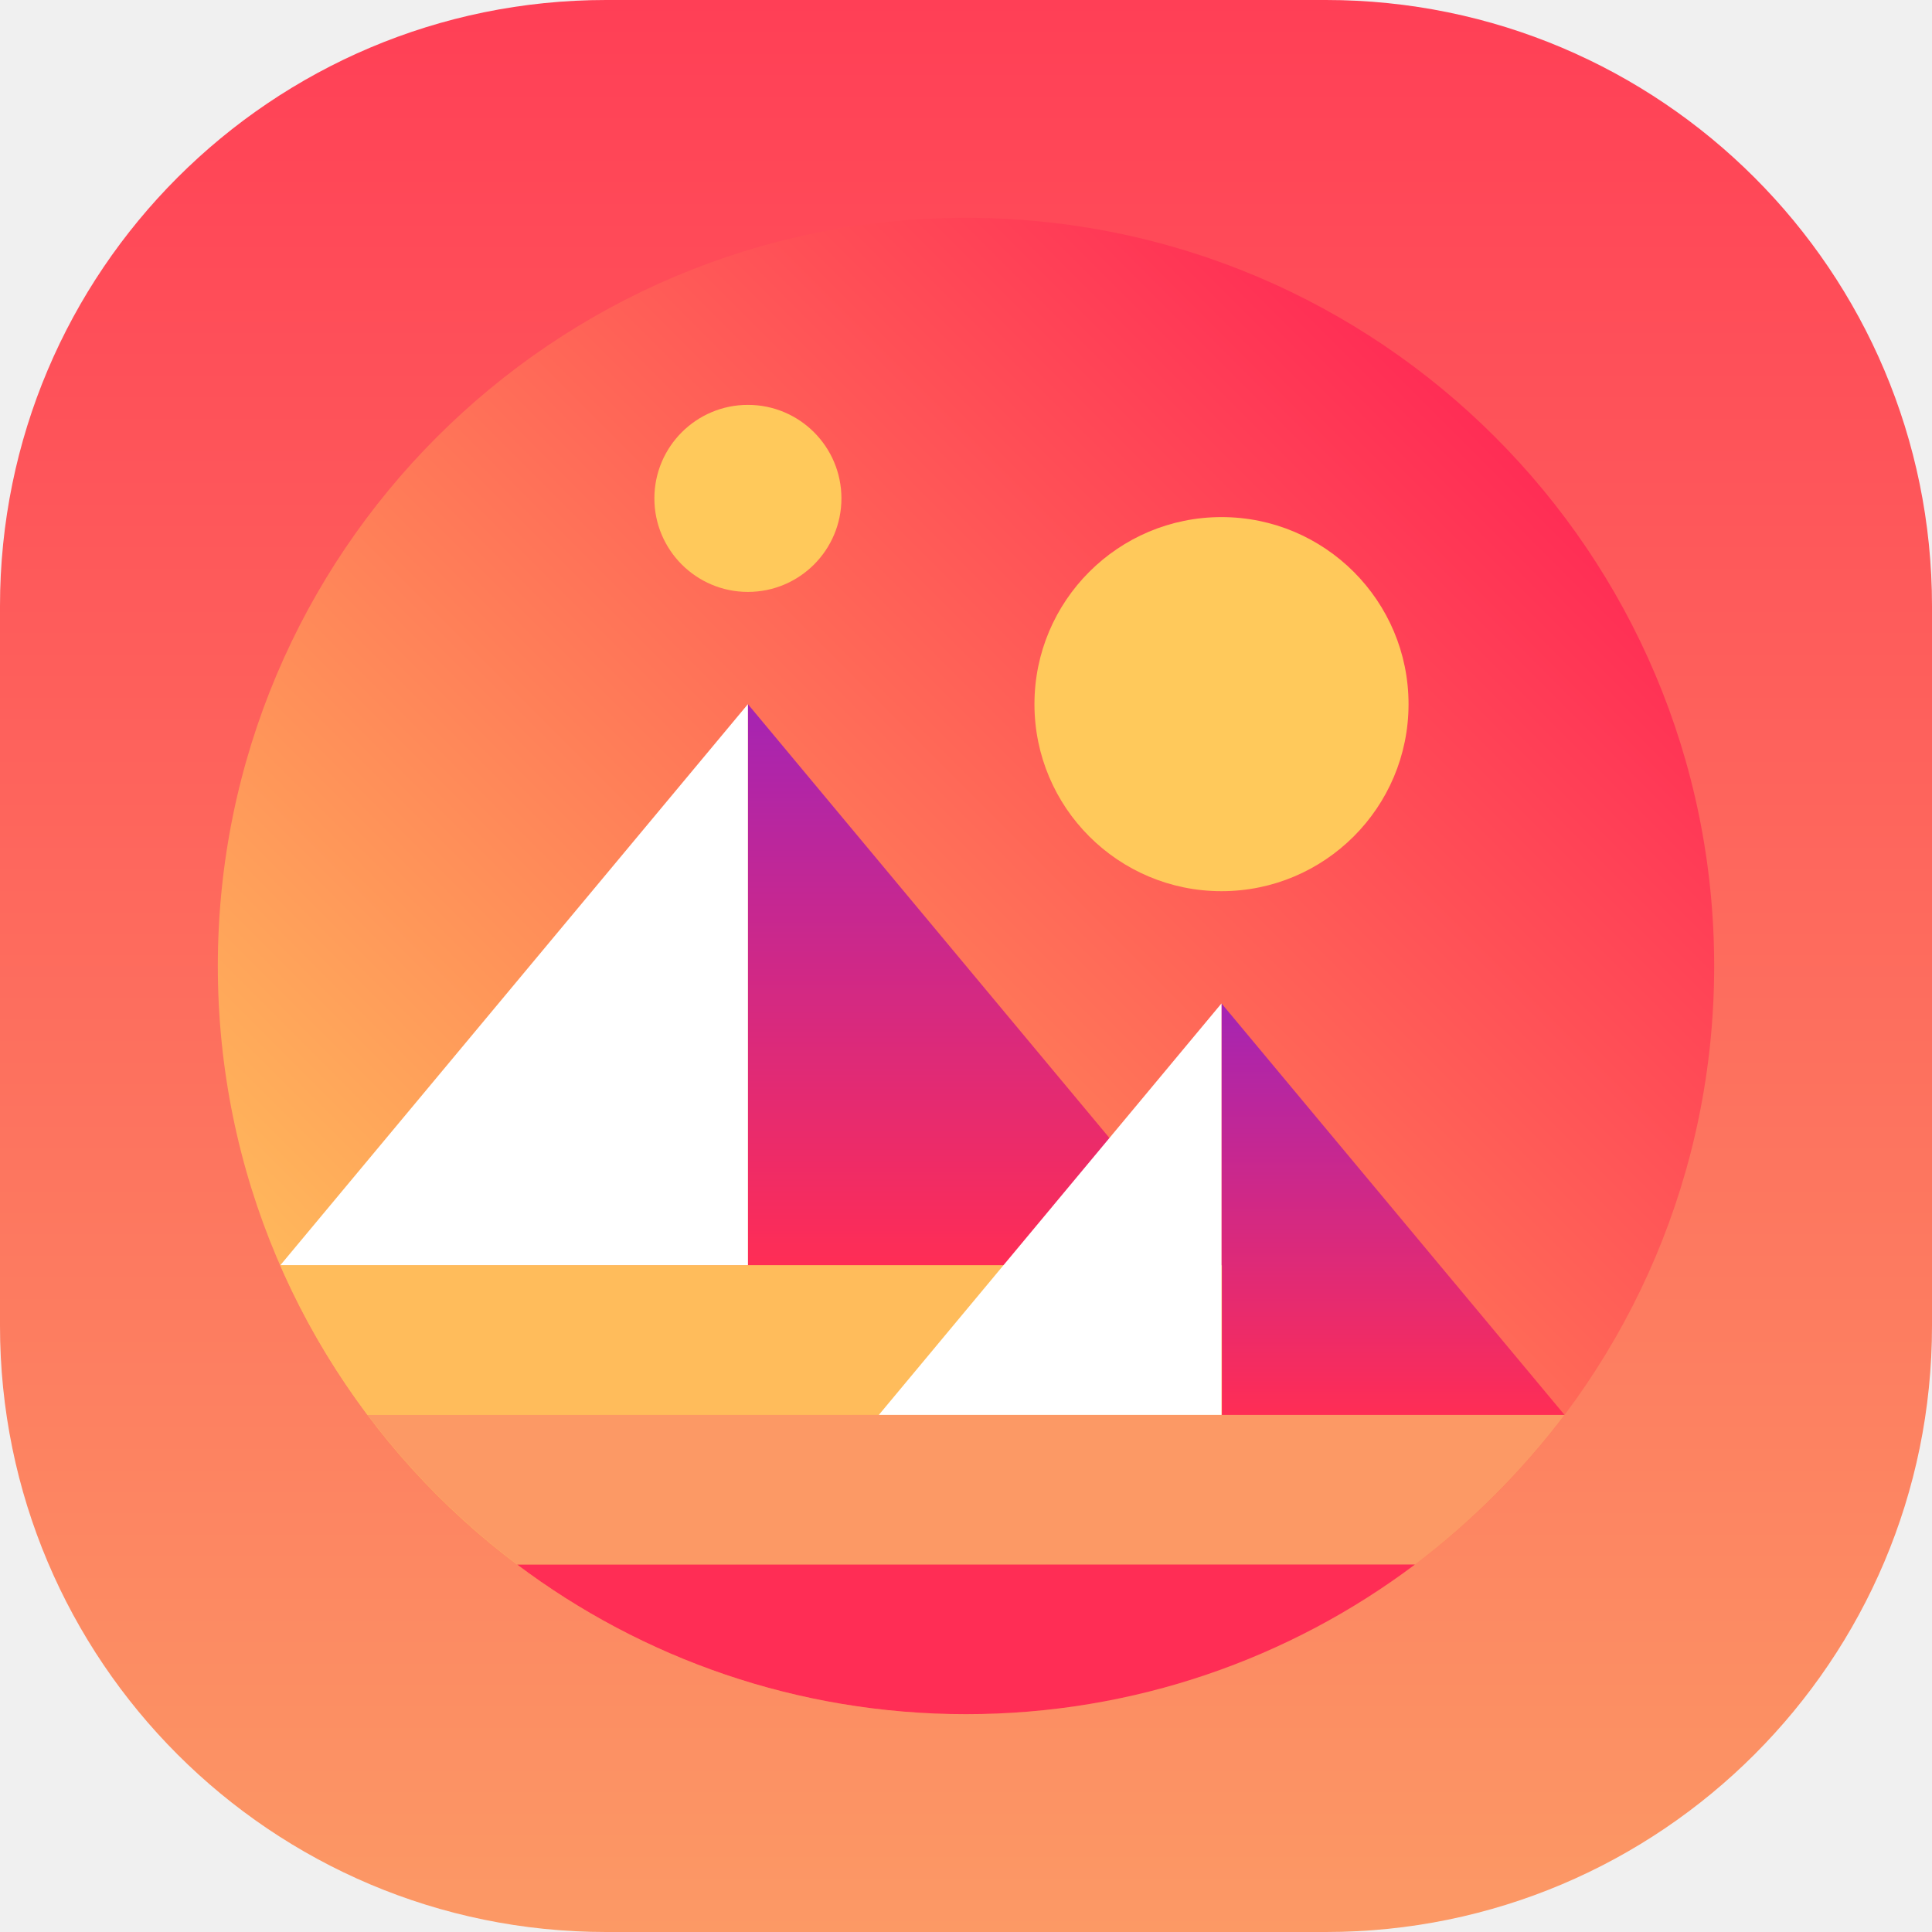
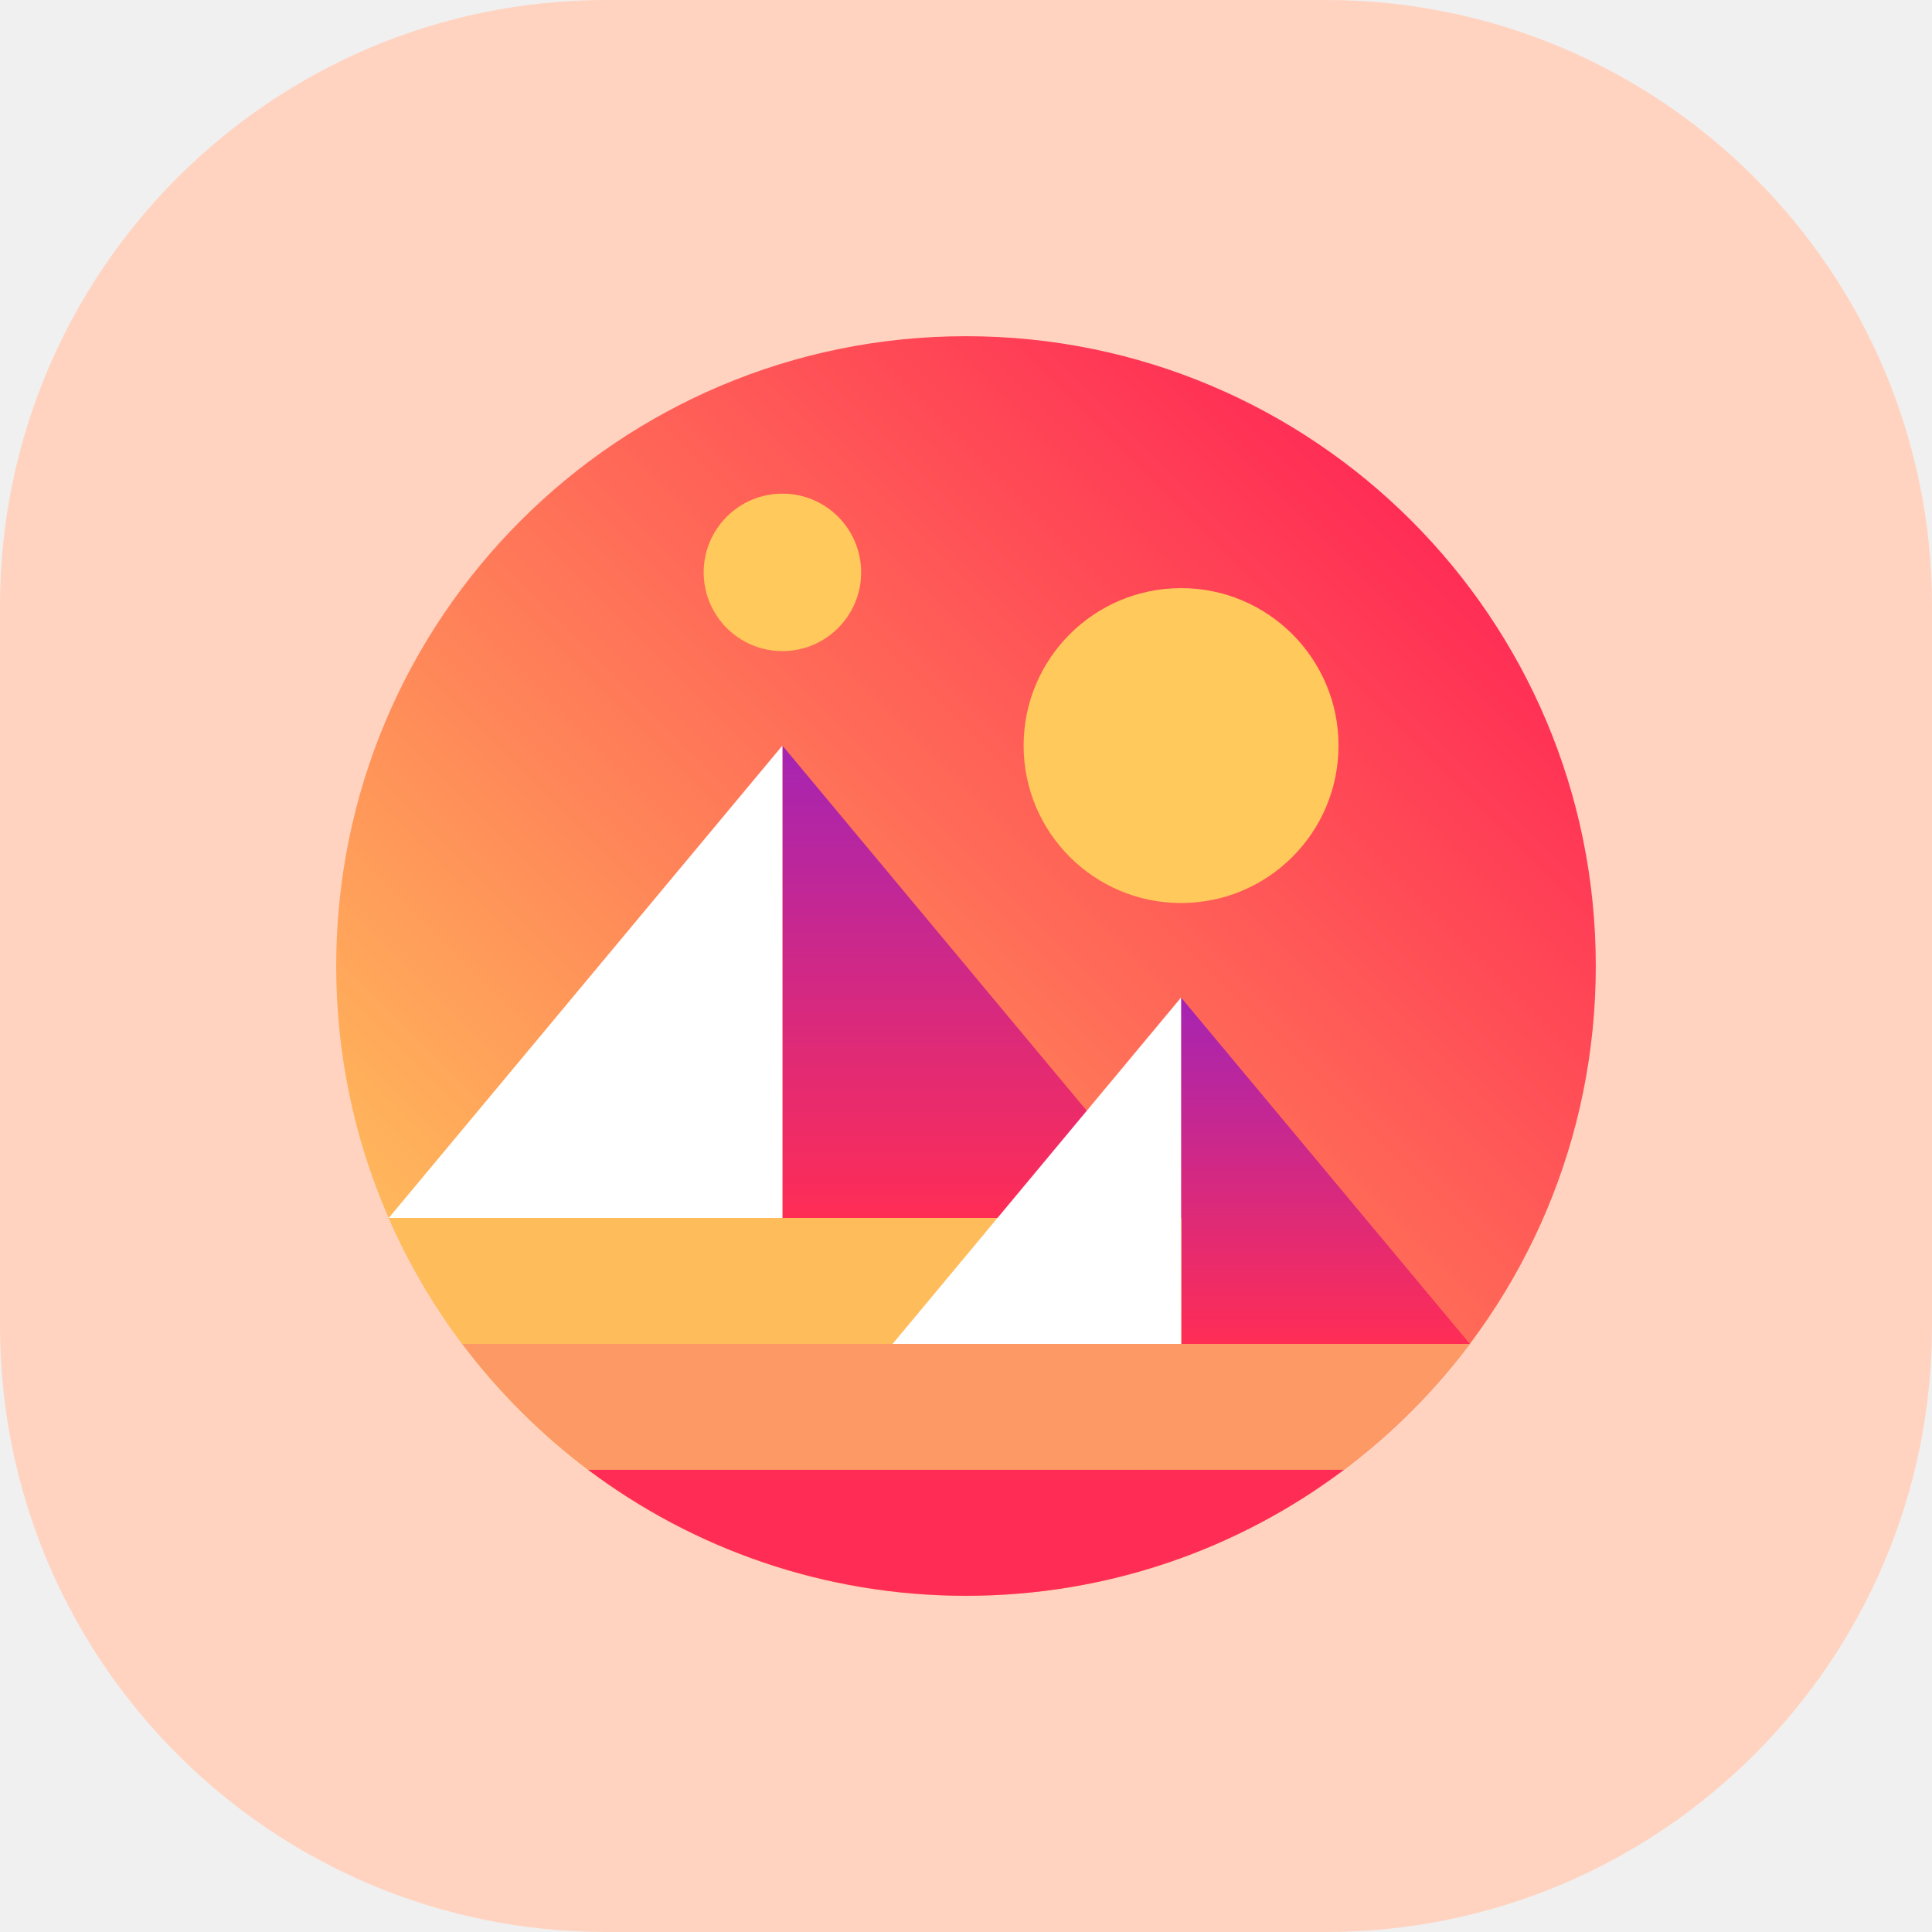
<svg xmlns="http://www.w3.org/2000/svg" width="102" height="102" viewBox="0 0 102 102" fill="none">
-   <rect width="102" height="102" rx="32" fill="url(#paint0_linear_3323_8471)" />
-   <path d="M51 90.5C72.815 90.5 90.5 72.815 90.5 51C90.5 29.185 72.815 11.5 51 11.5C29.185 11.5 11.5 29.185 11.5 51C11.5 72.815 29.185 90.5 51 90.5Z" fill="url(#paint1_linear_3323_8471)" />
-   <path fill-rule="evenodd" clip-rule="evenodd" d="M39.486 37.175V66.8H64.173L39.486 37.175Z" fill="url(#paint2_linear_3323_8471)" />
-   <path fill-rule="evenodd" clip-rule="evenodd" d="M14.798 66.8H39.486V37.175L14.798 66.8Z" fill="white" />
-   <path fill-rule="evenodd" clip-rule="evenodd" d="M19.4 74.7C21.651 77.682 24.318 80.349 27.3 82.6H74.7C77.682 80.349 80.349 77.682 82.6 74.7H19.4Z" fill="#FC9965" />
-   <path fill-rule="evenodd" clip-rule="evenodd" d="M27.3 82.6C33.897 87.557 42.112 90.5 51 90.5C59.888 90.5 68.103 87.557 74.7 82.6H27.3Z" fill="#FF2D55" />
-   <path fill-rule="evenodd" clip-rule="evenodd" d="M64.489 52.975V74.7H82.6L64.489 52.975Z" fill="url(#paint3_linear_3323_8471)" />
-   <path fill-rule="evenodd" clip-rule="evenodd" d="M64.489 66.8H14.798C16.023 69.624 17.583 72.271 19.4 74.7H64.509V66.8H64.489Z" fill="#FFBC5B" />
-   <path fill-rule="evenodd" clip-rule="evenodd" d="M46.398 74.7H64.489V52.975L46.398 74.7Z" fill="white" />
-   <path d="M64.489 47.05C69.943 47.05 74.364 42.629 74.364 37.175C74.364 31.721 69.943 27.3 64.489 27.3C59.035 27.3 54.614 31.721 54.614 37.175C54.614 42.629 59.035 47.05 64.489 47.05Z" fill="#FFC95B" />
-   <path d="M39.486 31.25C42.213 31.25 44.423 29.039 44.423 26.312C44.423 23.586 42.213 21.375 39.486 21.375C36.759 21.375 34.548 23.586 34.548 26.312C34.548 29.039 36.759 31.25 39.486 31.25Z" fill="#FFC95B" />
+   <rect width="102" height="102" rx="32" fill="#FFD3C0" />
+   <path d="M51 84.25C69.364 84.25 84.25 69.364 84.25 51C84.25 32.636 69.364 17.75 51 17.75C32.636 17.75 17.75 32.636 17.75 51C17.75 69.364 32.636 84.25 51 84.25Z" fill="url(#paint0_linear_3323_8471)" />
+   <path fill-rule="evenodd" clip-rule="evenodd" d="M41.308 39.362V64.3H62.089L41.308 39.362Z" fill="url(#paint1_linear_3323_8471)" />
+   <path fill-rule="evenodd" clip-rule="evenodd" d="M20.526 64.3H41.308V39.362L20.526 64.3Z" fill="white" />
+   <path fill-rule="evenodd" clip-rule="evenodd" d="M24.4 70.95C26.295 73.46 28.54 75.705 31.05 77.6H70.95C73.46 75.705 75.705 73.46 77.6 70.95H24.4Z" fill="#FC9965" />
+   <path fill-rule="evenodd" clip-rule="evenodd" d="M31.05 77.6C36.603 81.773 43.519 84.25 51 84.25C58.481 84.25 65.397 81.773 70.95 77.6H31.05Z" fill="#FF2D55" />
+   <path fill-rule="evenodd" clip-rule="evenodd" d="M62.355 52.663V70.95H77.6L62.355 52.663Z" fill="url(#paint2_linear_3323_8471)" />
+   <path fill-rule="evenodd" clip-rule="evenodd" d="M62.355 64.3H20.526C21.557 66.677 22.87 68.905 24.4 70.95H62.371V64.3H62.355Z" fill="#FFBC5B" />
+   <path fill-rule="evenodd" clip-rule="evenodd" d="M47.126 70.95H62.355V52.663L47.126 70.95Z" fill="white" />
+   <path d="M62.355 47.675C66.946 47.675 70.667 43.953 70.667 39.362C70.667 34.772 66.946 31.05 62.355 31.05C57.764 31.05 54.042 34.772 54.042 39.362C54.042 43.953 57.764 47.675 62.355 47.675Z" fill="#FFC95B" />
+   <path d="M41.308 34.375C43.603 34.375 45.464 32.514 45.464 30.219C45.464 27.923 43.603 26.062 41.308 26.062C39.012 26.062 37.151 27.923 37.151 30.219C37.151 32.514 39.012 34.375 41.308 34.375Z" fill="#FFC95B" />
  <defs>
-     <linearGradient id="paint0_linear_3323_8471" x1="51" y1="0" x2="51" y2="102" gradientUnits="userSpaceOnUse">
-       <stop stop-color="#FF3F56" />
-       <stop offset="1" stop-color="#FC9965" />
-     </linearGradient>
-     <linearGradient id="paint1_linear_3323_8471" x1="78.93" y1="23.07" x2="23.07" y2="78.93" gradientUnits="userSpaceOnUse">
+     <linearGradient id="paint0_linear_3323_8471" x1="74.511" y1="27.489" x2="27.489" y2="74.511" gradientUnits="userSpaceOnUse">
      <stop stop-color="#FF2D55" />
      <stop offset="1" stop-color="#FFBC5B" />
    </linearGradient>
-     <linearGradient id="paint2_linear_3323_8471" x1="51.821" y1="37.175" x2="51.821" y2="66.8" gradientUnits="userSpaceOnUse">
+     <linearGradient id="paint1_linear_3323_8471" x1="51.691" y1="39.362" x2="51.691" y2="64.3" gradientUnits="userSpaceOnUse">
      <stop stop-color="#A524B3" />
      <stop offset="1" stop-color="#FF2D55" />
    </linearGradient>
-     <linearGradient id="paint3_linear_3323_8471" x1="73.538" y1="52.975" x2="73.538" y2="74.7" gradientUnits="userSpaceOnUse">
+     <linearGradient id="paint2_linear_3323_8471" x1="69.972" y1="52.663" x2="69.972" y2="70.95" gradientUnits="userSpaceOnUse">
      <stop stop-color="#A524B3" />
      <stop offset="1" stop-color="#FF2D55" />
    </linearGradient>
  </defs>
</svg>
